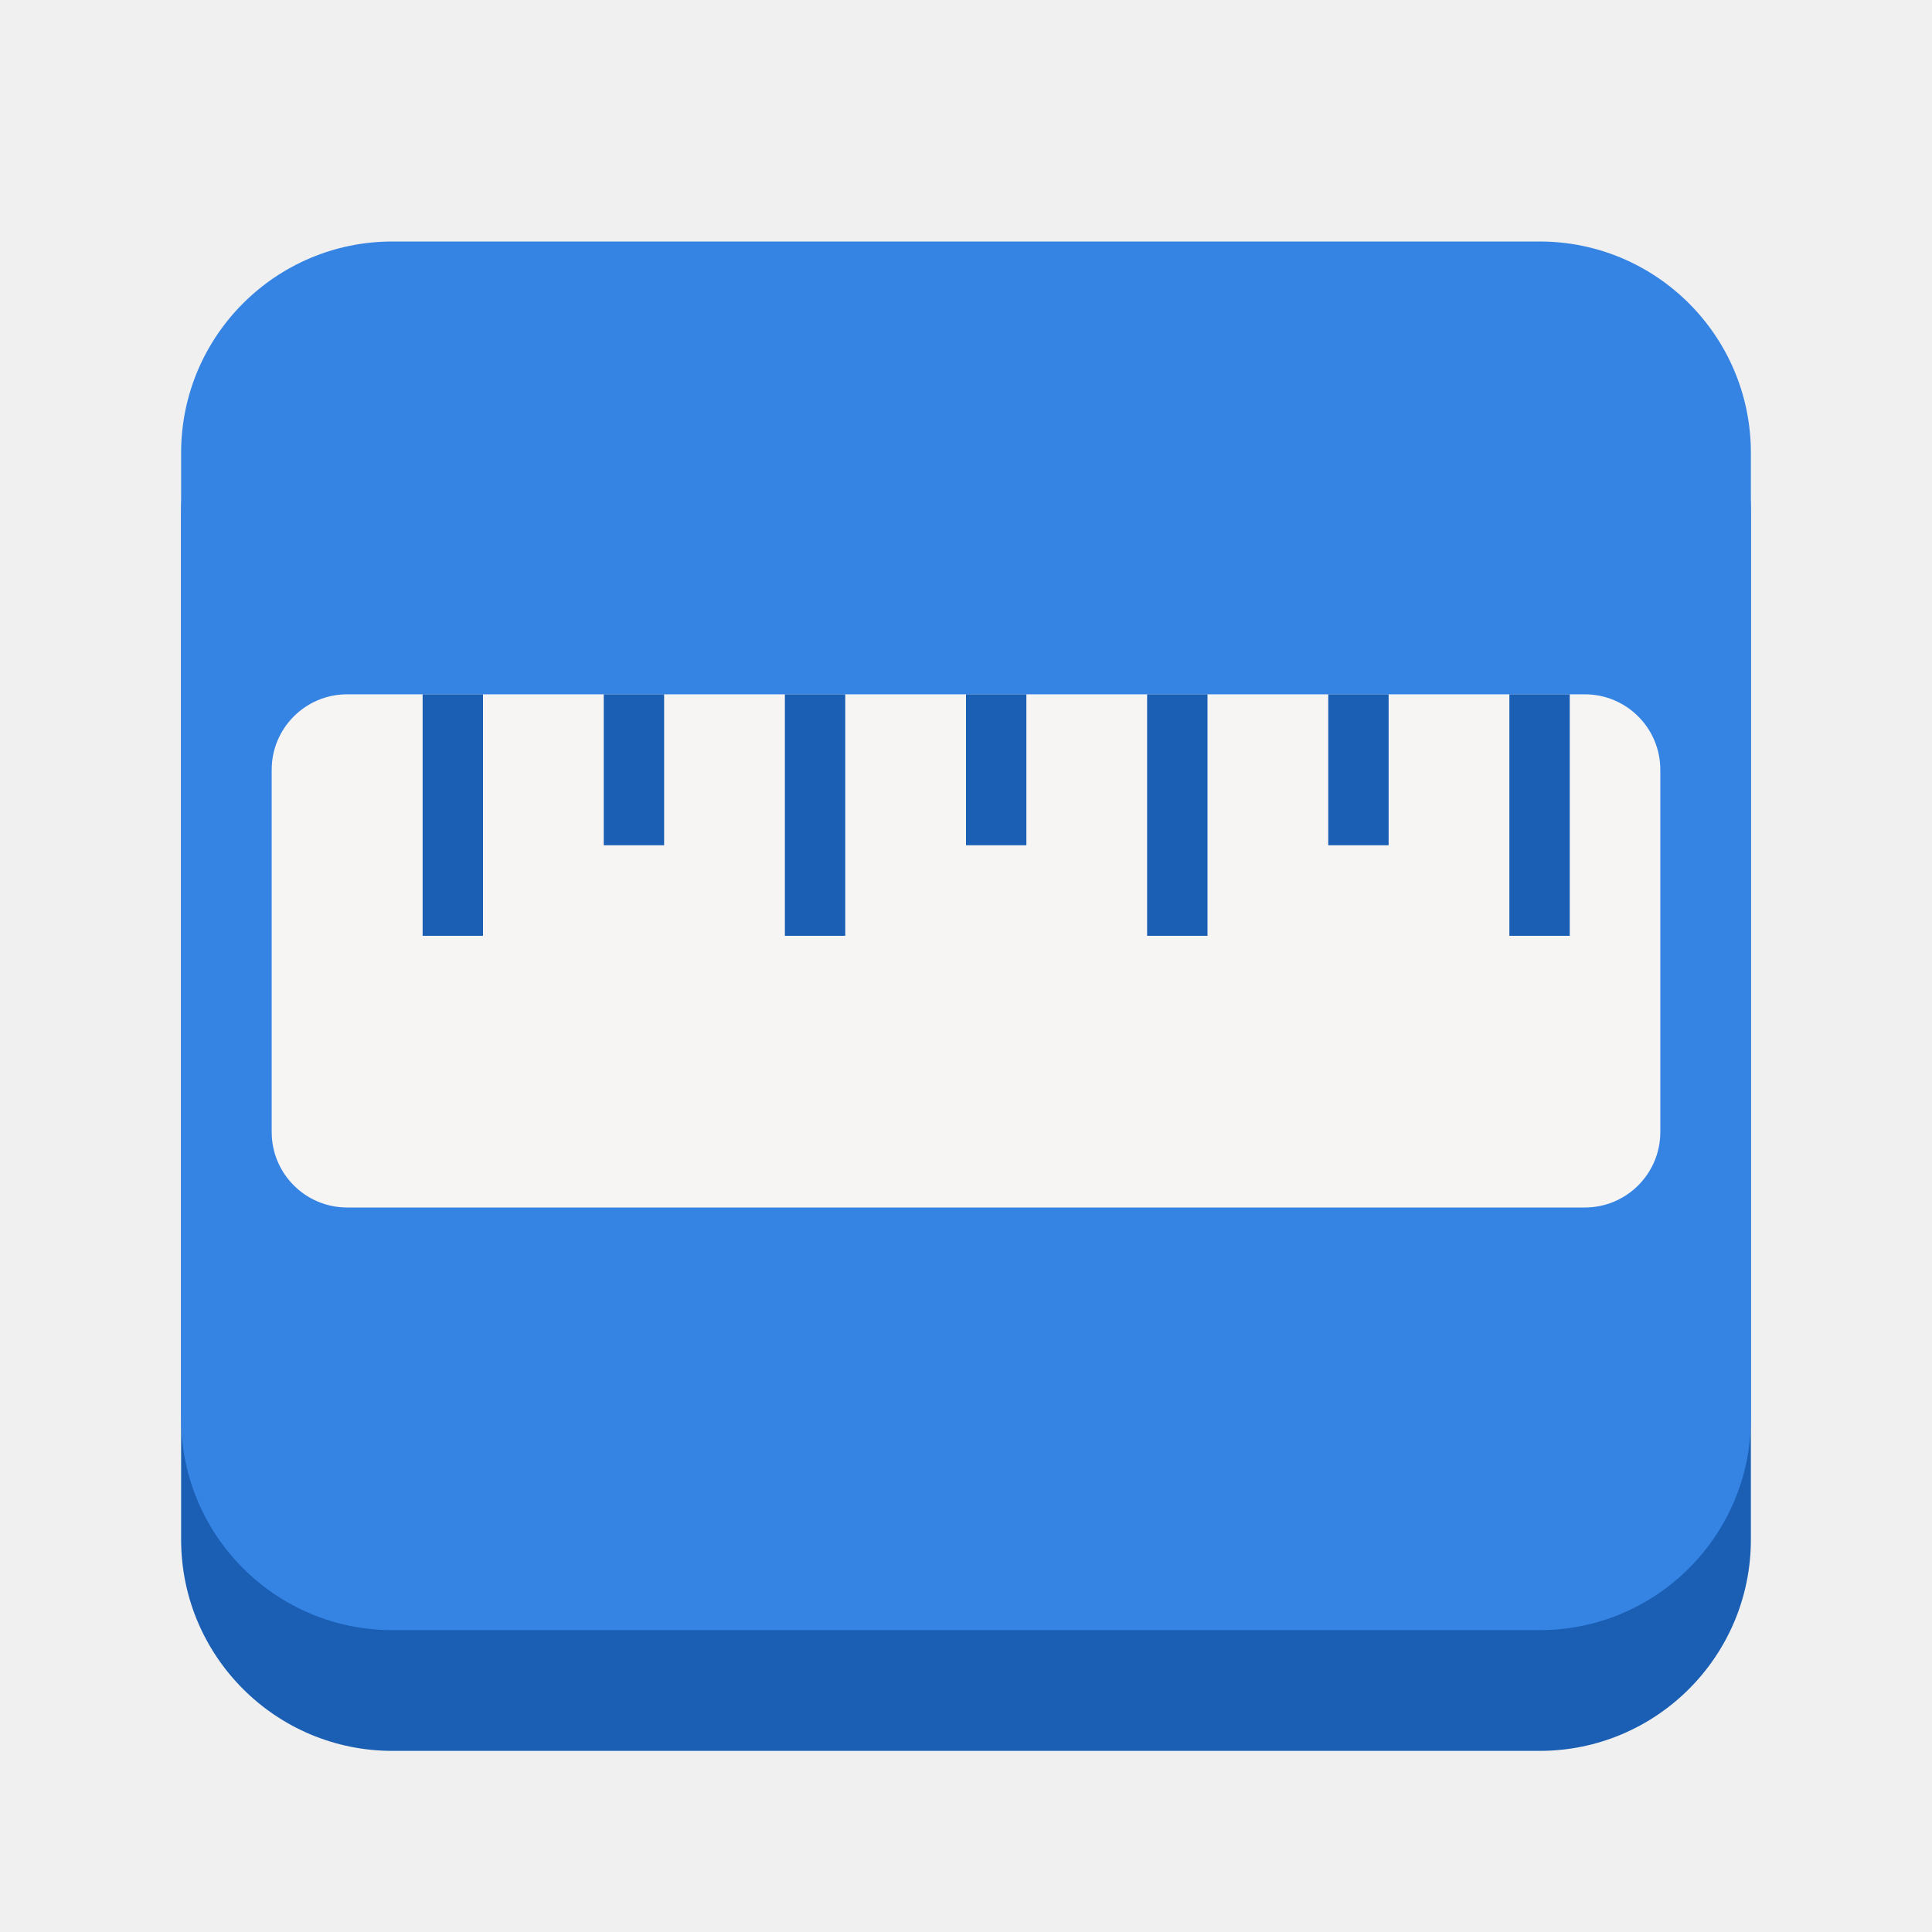
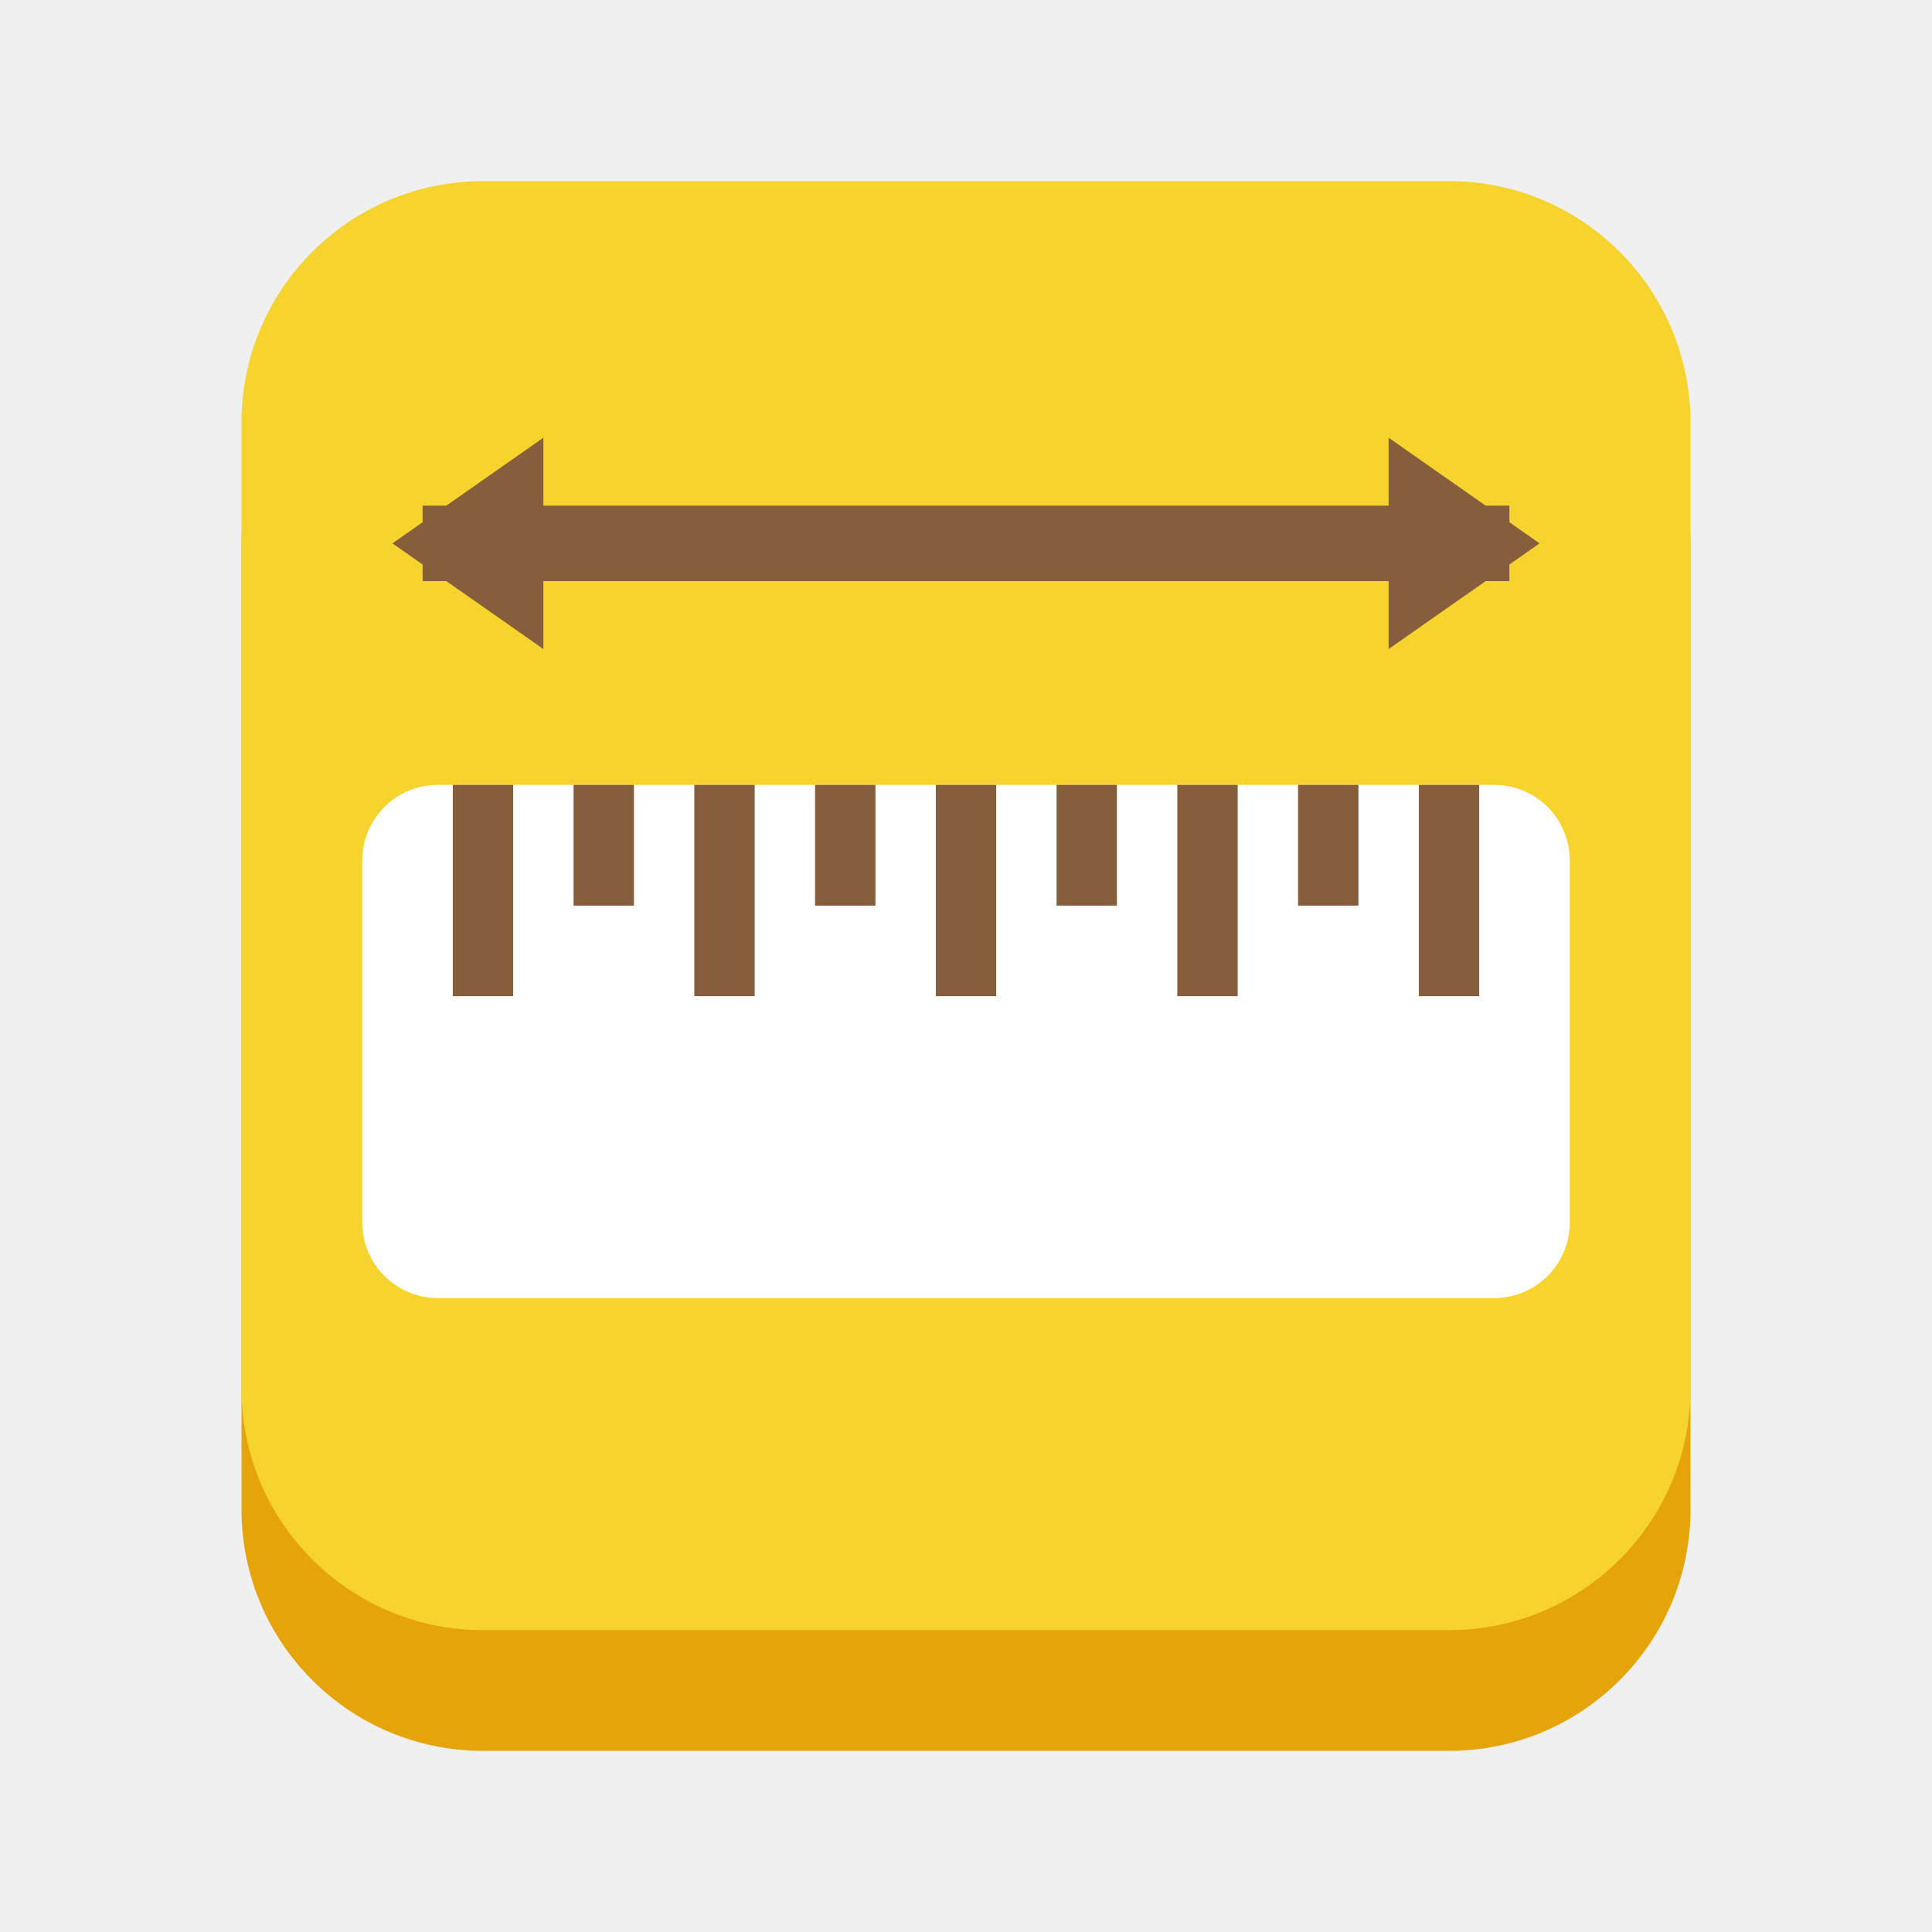
<svg xmlns="http://www.w3.org/2000/svg" width="128" height="128" viewBox="0 0 128 128">
-   <rect x="12" y="20" width="104" height="96" rx="14" fill="#1a5fb4" />
-   <rect x="12" y="16" width="104" height="92" rx="14" fill="#3584e4" />
-   <rect x="18" y="46" width="92" height="34" rx="5" fill="#f6f5f4" />
-   <path d="M30 46v16M42 46v10M54 46v16M66 46v10M78 46v16M90 46v10M102 46v16" fill="none" stroke="#1a5fb4" stroke-width="4" />
+   <rect x="16" y="20" width="96" height="96" rx="16" fill="#e5a50a" />
+   <rect x="16" y="12" width="96" height="96" rx="16" fill="#f6d32d" />
+   <rect x="24" y="52" width="80" height="34" rx="5" fill="#fff" />
+   <rect x="30.0" y="52" width="4" height="14" fill="#865e3c" />
+   <rect x="38.0" y="52" width="4" height="8" fill="#865e3c" />
+   <rect x="46.0" y="52" width="4" height="14" fill="#865e3c" />
+   <rect x="54.0" y="52" width="4" height="8" fill="#865e3c" />
+   <rect x="62.0" y="52" width="4" height="14" fill="#865e3c" />
+   <rect x="70.0" y="52" width="4" height="8" fill="#865e3c" />
+   <rect x="78.0" y="52" width="4" height="14" fill="#865e3c" />
+   <rect x="86.0" y="52" width="4" height="8" fill="#865e3c" />
+   <rect x="94.0" y="52" width="4" height="14" fill="#865e3c" />
+   <path d="M28 36h72" stroke="#865e3c" stroke-width="5" />
+   <path d="M26 36l10-7v14zM102 36l-10-7v14z" fill="#865e3c" />
</svg>
